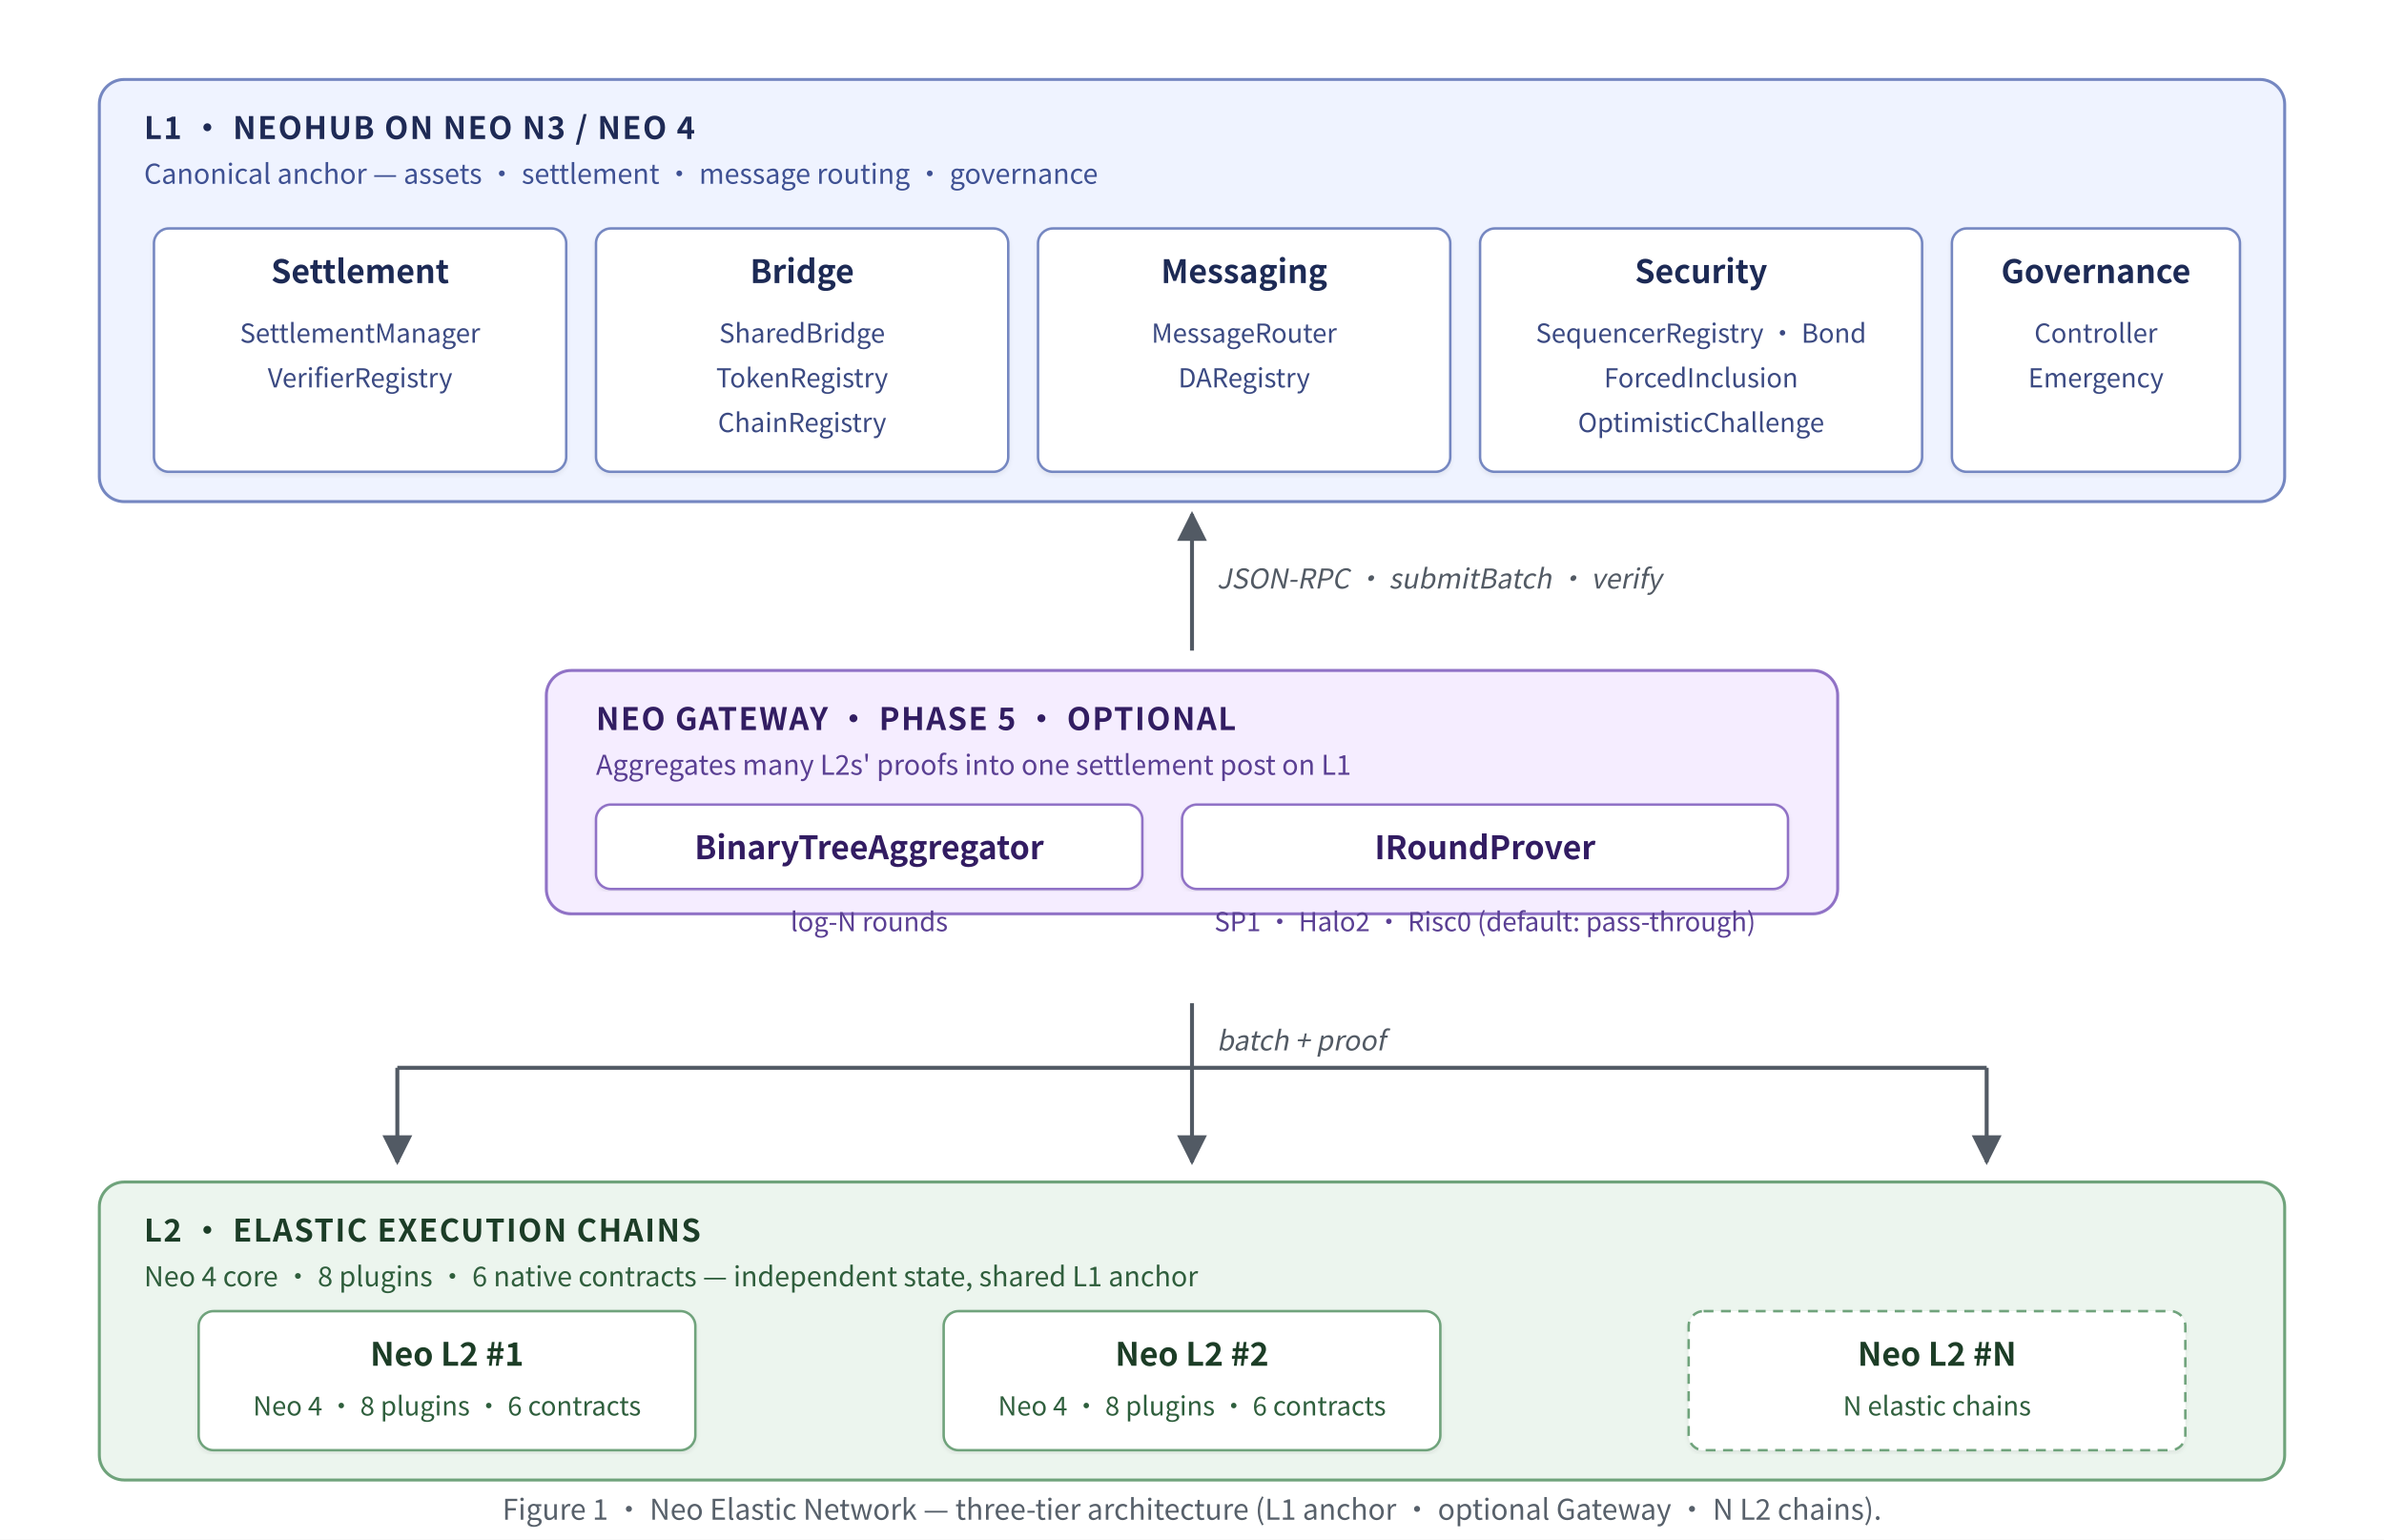
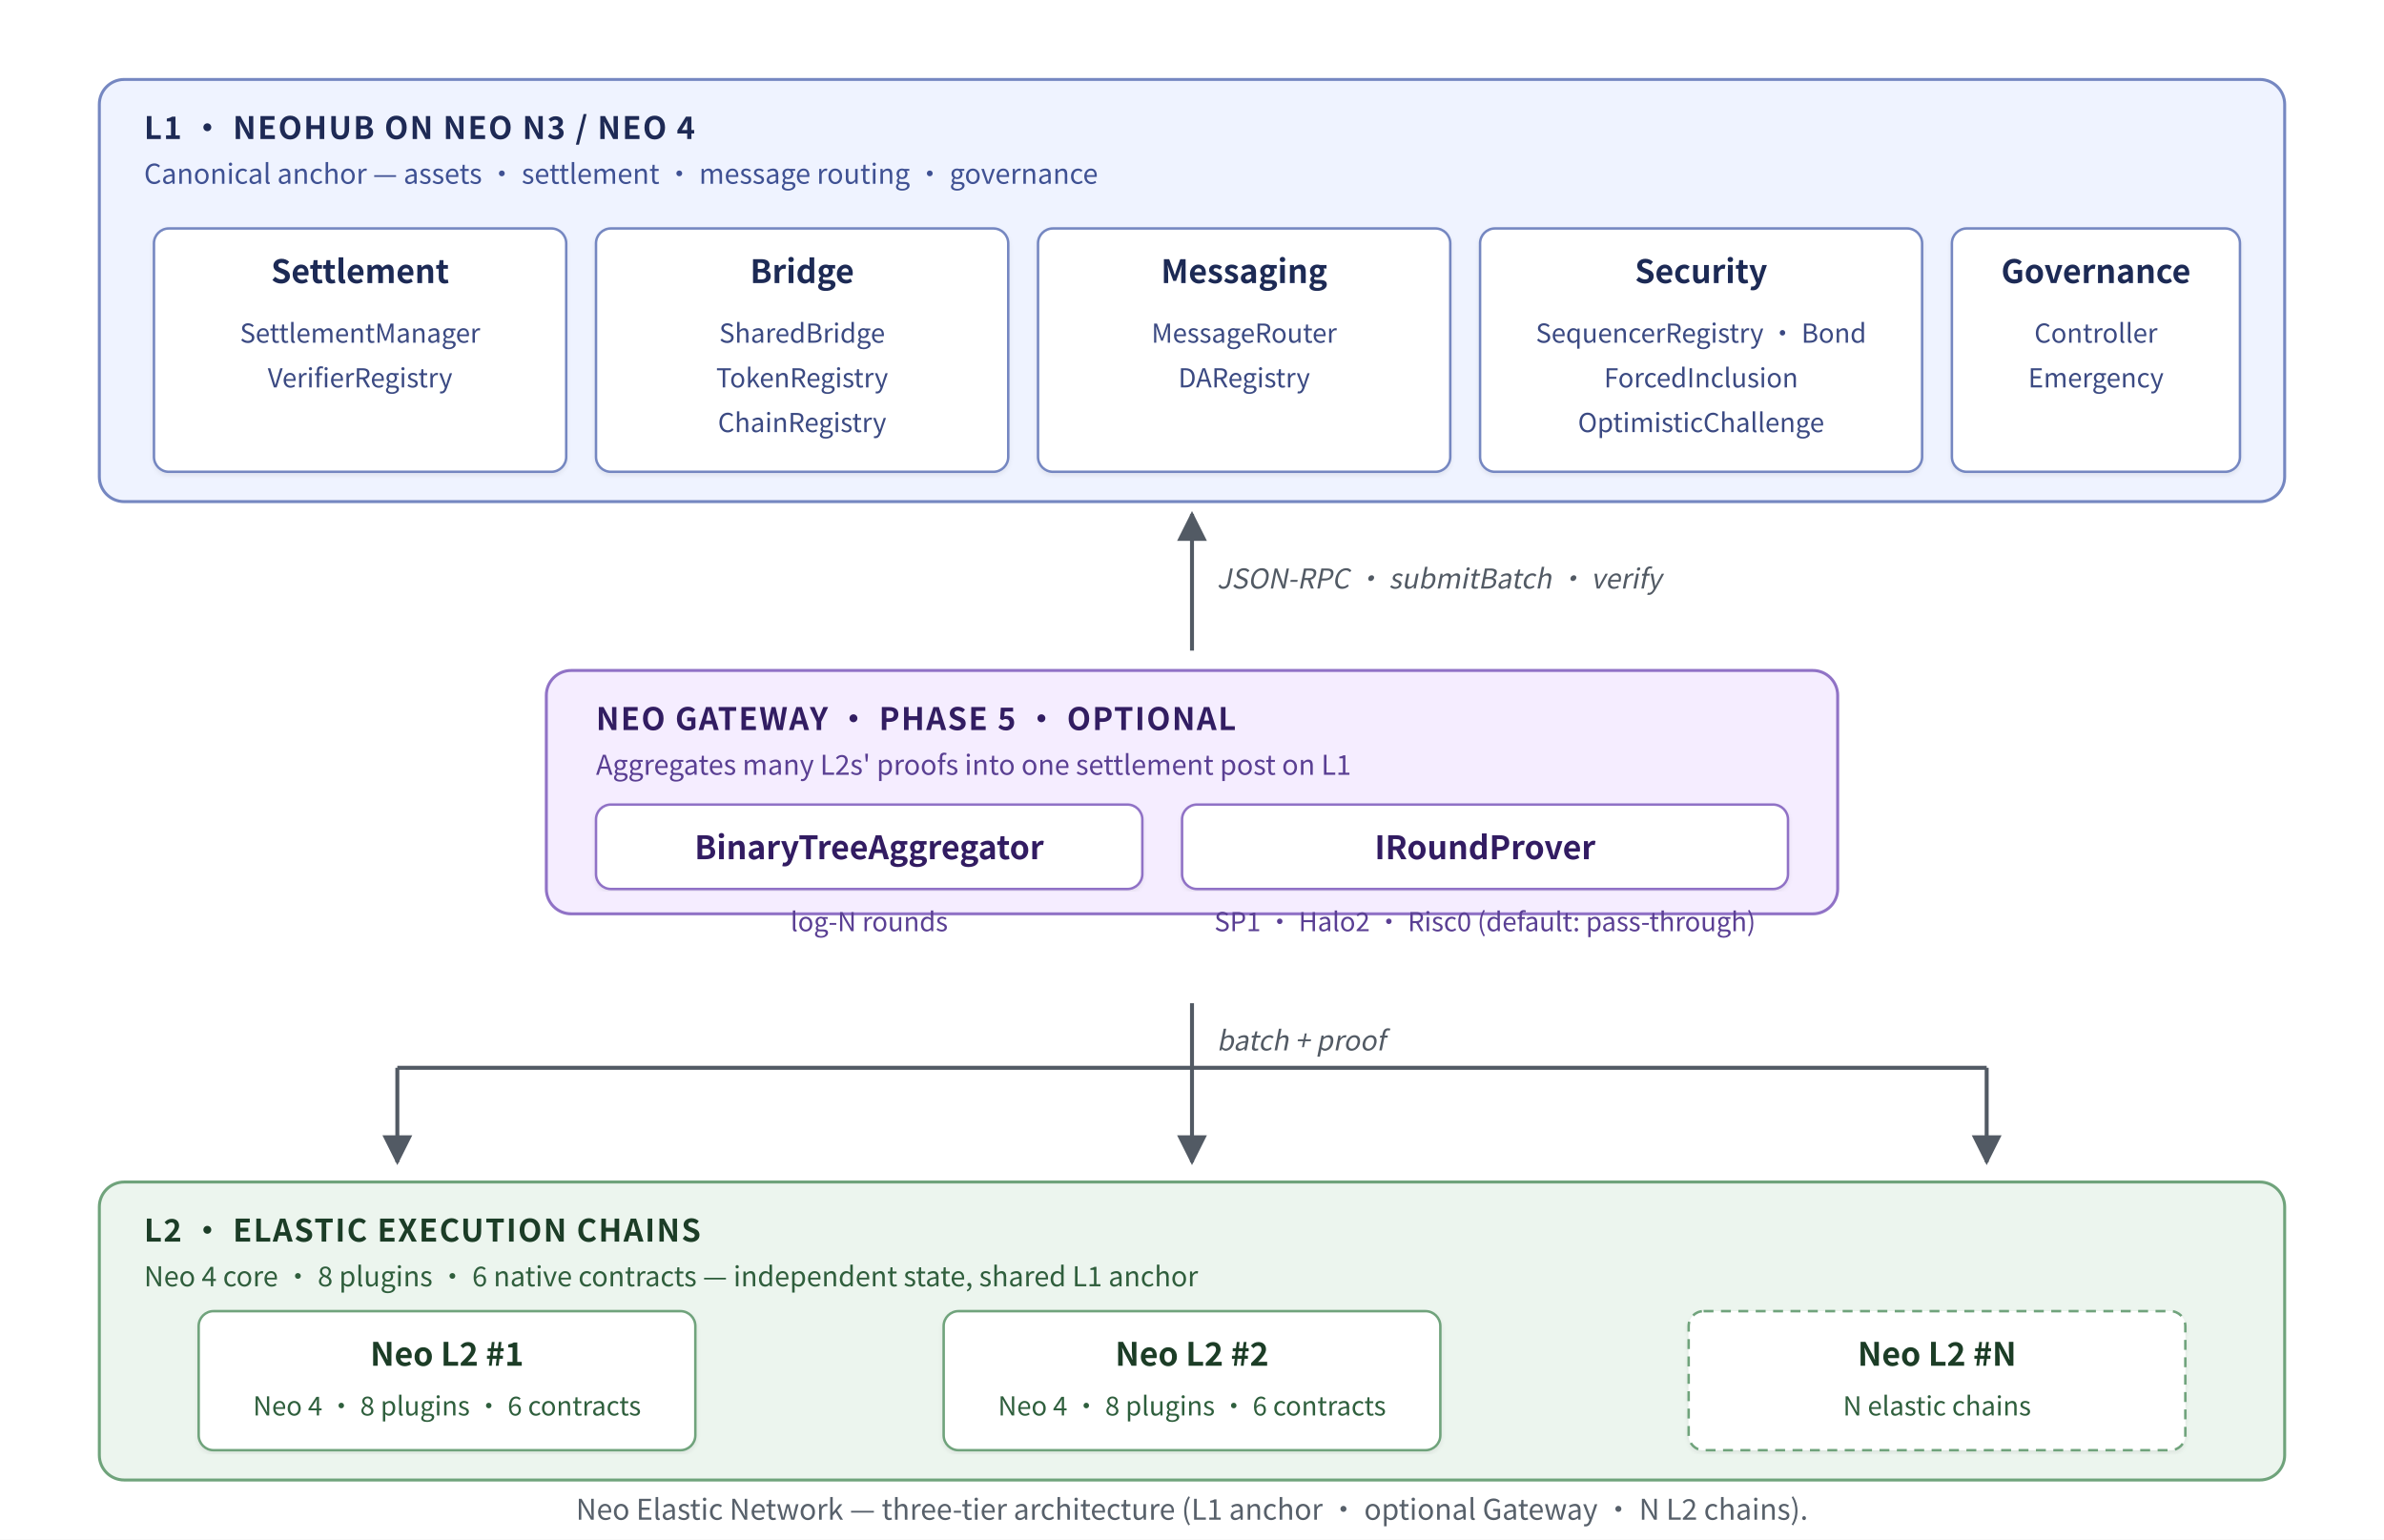
<svg xmlns="http://www.w3.org/2000/svg" viewBox="0 0 960 620" font-family="'Noto Sans CJK SC', -apple-system, BlinkMacSystemFont, 'Segoe UI', Helvetica, Arial, sans-serif" role="img" aria-labelledby="title desc">
  <defs>
    <marker id="arrow" viewBox="0 0 10 10" refX="9" refY="5" markerWidth="7.5" markerHeight="7.5" orient="auto-start-reverse">
      <path d="M0,0 L10,5 L0,10 Z" fill="#525a64" />
    </marker>
    <filter id="card" x="-2%" y="-3%" width="104%" height="106%">
      <feDropShadow dx="0" dy="1" stdDeviation="0.9" flood-color="#000000" flood-opacity="0.07" />
    </filter>
    <style>
      .band-title { font-size: 12.5px; font-weight: 700; letter-spacing: 0.6px; }
      .band-sub   { font-size: 11px; }
      .card-title { font-size: 13px; font-weight: 600; }
      .card-sub   { font-size: 10.5px; }
      .edge-lbl   { font-size: 11px; font-style: italic; fill: #525a64; }
      .caption    { font-size: 11.5px; fill: #57606a; }
    </style>
  </defs>
  <rect width="960" height="620" fill="#ffffff" />
  <rect x="40" y="32" width="880" height="170" rx="10" ry="10" fill="#eff3ff" stroke="#7587c1" stroke-width="1.2" />
  <text x="58" y="56" class="band-title" fill="#1e2a55">L1 · NEOHUB ON NEO N3 / NEO 4</text>
  <text x="58" y="74" class="band-sub" fill="#3f5193">Canonical anchor — assets · settlement · message routing · governance</text>
  <g filter="url(#card)">
    <rect x="62" y="92" width="166" height="98" rx="6" ry="6" fill="#ffffff" stroke="#7587c1" />
    <text x="145" y="114" text-anchor="middle" class="card-title" fill="#1e2a55">Settlement</text>
    <text x="145" y="138" text-anchor="middle" class="card-sub" fill="#3a4a82">SettlementManager</text>
    <text x="145" y="156" text-anchor="middle" class="card-sub" fill="#3a4a82">VerifierRegistry</text>
    <rect x="240" y="92" width="166" height="98" rx="6" ry="6" fill="#ffffff" stroke="#7587c1" />
    <text x="323" y="114" text-anchor="middle" class="card-title" fill="#1e2a55">Bridge</text>
    <text x="323" y="138" text-anchor="middle" class="card-sub" fill="#3a4a82">SharedBridge</text>
    <text x="323" y="156" text-anchor="middle" class="card-sub" fill="#3a4a82">TokenRegistry</text>
    <text x="323" y="174" text-anchor="middle" class="card-sub" fill="#3a4a82">ChainRegistry</text>
    <rect x="418" y="92" width="166" height="98" rx="6" ry="6" fill="#ffffff" stroke="#7587c1" />
    <text x="501" y="114" text-anchor="middle" class="card-title" fill="#1e2a55">Messaging</text>
    <text x="501" y="138" text-anchor="middle" class="card-sub" fill="#3a4a82">MessageRouter</text>
    <text x="501" y="156" text-anchor="middle" class="card-sub" fill="#3a4a82">DARegistry</text>
    <rect x="596" y="92" width="178" height="98" rx="6" ry="6" fill="#ffffff" stroke="#7587c1" />
    <text x="685" y="114" text-anchor="middle" class="card-title" fill="#1e2a55">Security</text>
    <text x="685" y="138" text-anchor="middle" class="card-sub" fill="#3a4a82">SequencerRegistry · Bond</text>
    <text x="685" y="156" text-anchor="middle" class="card-sub" fill="#3a4a82">ForcedInclusion</text>
    <text x="685" y="174" text-anchor="middle" class="card-sub" fill="#3a4a82">OptimisticChallenge</text>
    <rect x="786" y="92" width="116" height="98" rx="6" ry="6" fill="#ffffff" stroke="#7587c1" />
    <text x="844" y="114" text-anchor="middle" class="card-title" fill="#1e2a55">Governance</text>
    <text x="844" y="138" text-anchor="middle" class="card-sub" fill="#3a4a82">Controller</text>
    <text x="844" y="156" text-anchor="middle" class="card-sub" fill="#3a4a82">Emergency</text>
  </g>
  <line x1="480" y1="262" x2="480" y2="207" stroke="#525a64" stroke-width="1.6" marker-end="url(#arrow)" />
  <text x="490" y="237" class="edge-lbl">JSON-RPC · submitBatch · verify</text>
  <rect x="220" y="270" width="520" height="98" rx="10" ry="10" fill="#f5edff" stroke="#9072c6" stroke-width="1.2" />
  <text x="240" y="294" class="band-title" fill="#321d62">NEO GATEWAY · PHASE 5 · OPTIONAL</text>
  <text x="240" y="312" class="band-sub" fill="#5a3f93">Aggregates many L2s' proofs into one settlement post on L1</text>
  <g filter="url(#card)">
    <rect x="240" y="324" width="220" height="34" rx="6" ry="6" fill="#ffffff" stroke="#9072c6" />
    <text x="350" y="346" text-anchor="middle" class="card-title" fill="#321d62">BinaryTreeAggregator</text>
    <text x="455" y="346" text-anchor="end" class="card-sub" fill="#5a3f93" />
    <rect x="476" y="324" width="244" height="34" rx="6" ry="6" fill="#ffffff" stroke="#9072c6" />
    <text x="598" y="346" text-anchor="middle" class="card-title" fill="#321d62">IRoundProver</text>
  </g>
  <text x="350" y="375" text-anchor="middle" class="card-sub" fill="#5a3f93">log-N rounds</text>
  <text x="598" y="375" text-anchor="middle" class="card-sub" fill="#5a3f93">SP1 · Halo2 · Risc0 (default: pass-through)</text>
  <line x1="480" y1="404" x2="480" y2="430" stroke="#525a64" stroke-width="1.6" />
  <line x1="160" y1="430" x2="800" y2="430" stroke="#525a64" stroke-width="1.6" />
  <line x1="160" y1="468" x2="160" y2="430" stroke="#525a64" stroke-width="1.6" marker-start="url(#arrow)" />
  <line x1="480" y1="468" x2="480" y2="430" stroke="#525a64" stroke-width="1.6" marker-start="url(#arrow)" />
  <line x1="800" y1="468" x2="800" y2="430" stroke="#525a64" stroke-width="1.6" marker-start="url(#arrow)" />
  <text x="490" y="423" class="edge-lbl">batch + proof</text>
  <rect x="40" y="476" width="880" height="120" rx="10" ry="10" fill="#ecf5ee" stroke="#6fa37b" stroke-width="1.2" />
  <text x="58" y="500" class="band-title" fill="#1c3d27">L2 · ELASTIC EXECUTION CHAINS</text>
  <text x="58" y="518" class="band-sub" fill="#2f5e3c">Neo 4 core · 8 plugins · 6 native contracts — independent state, shared L1 anchor</text>
  <g filter="url(#card)">
    <rect x="80" y="528" width="200" height="56" rx="6" ry="6" fill="#ffffff" stroke="#6fa37b" />
    <text x="180" y="550" text-anchor="middle" class="card-title" fill="#1c3d27">Neo L2 #1</text>
    <text x="180" y="570" text-anchor="middle" class="card-sub" fill="#2f5e3c">Neo 4 · 8 plugins · 6 contracts</text>
    <rect x="380" y="528" width="200" height="56" rx="6" ry="6" fill="#ffffff" stroke="#6fa37b" />
    <text x="480" y="550" text-anchor="middle" class="card-title" fill="#1c3d27">Neo L2 #2</text>
    <text x="480" y="570" text-anchor="middle" class="card-sub" fill="#2f5e3c">Neo 4 · 8 plugins · 6 contracts</text>
    <rect x="680" y="528" width="200" height="56" rx="6" ry="6" fill="#ffffff" stroke="#6fa37b" stroke-dasharray="4 3" />
    <text x="780" y="550" text-anchor="middle" class="card-title" fill="#1c3d27">Neo L2 #N</text>
    <text x="780" y="570" text-anchor="middle" class="card-sub" fill="#2f5e3c">N elastic chains</text>
  </g>
-   <text x="480" y="612" text-anchor="middle" class="caption">Figure 1 · Neo Elastic Network — three-tier architecture (L1 anchor · optional Gateway · N L2 chains).</text>
+   <text x="480" y="612" text-anchor="middle" class="caption">Neo Elastic Network — three-tier architecture (L1 anchor · optional Gateway · N L2 chains).</text>
</svg>
